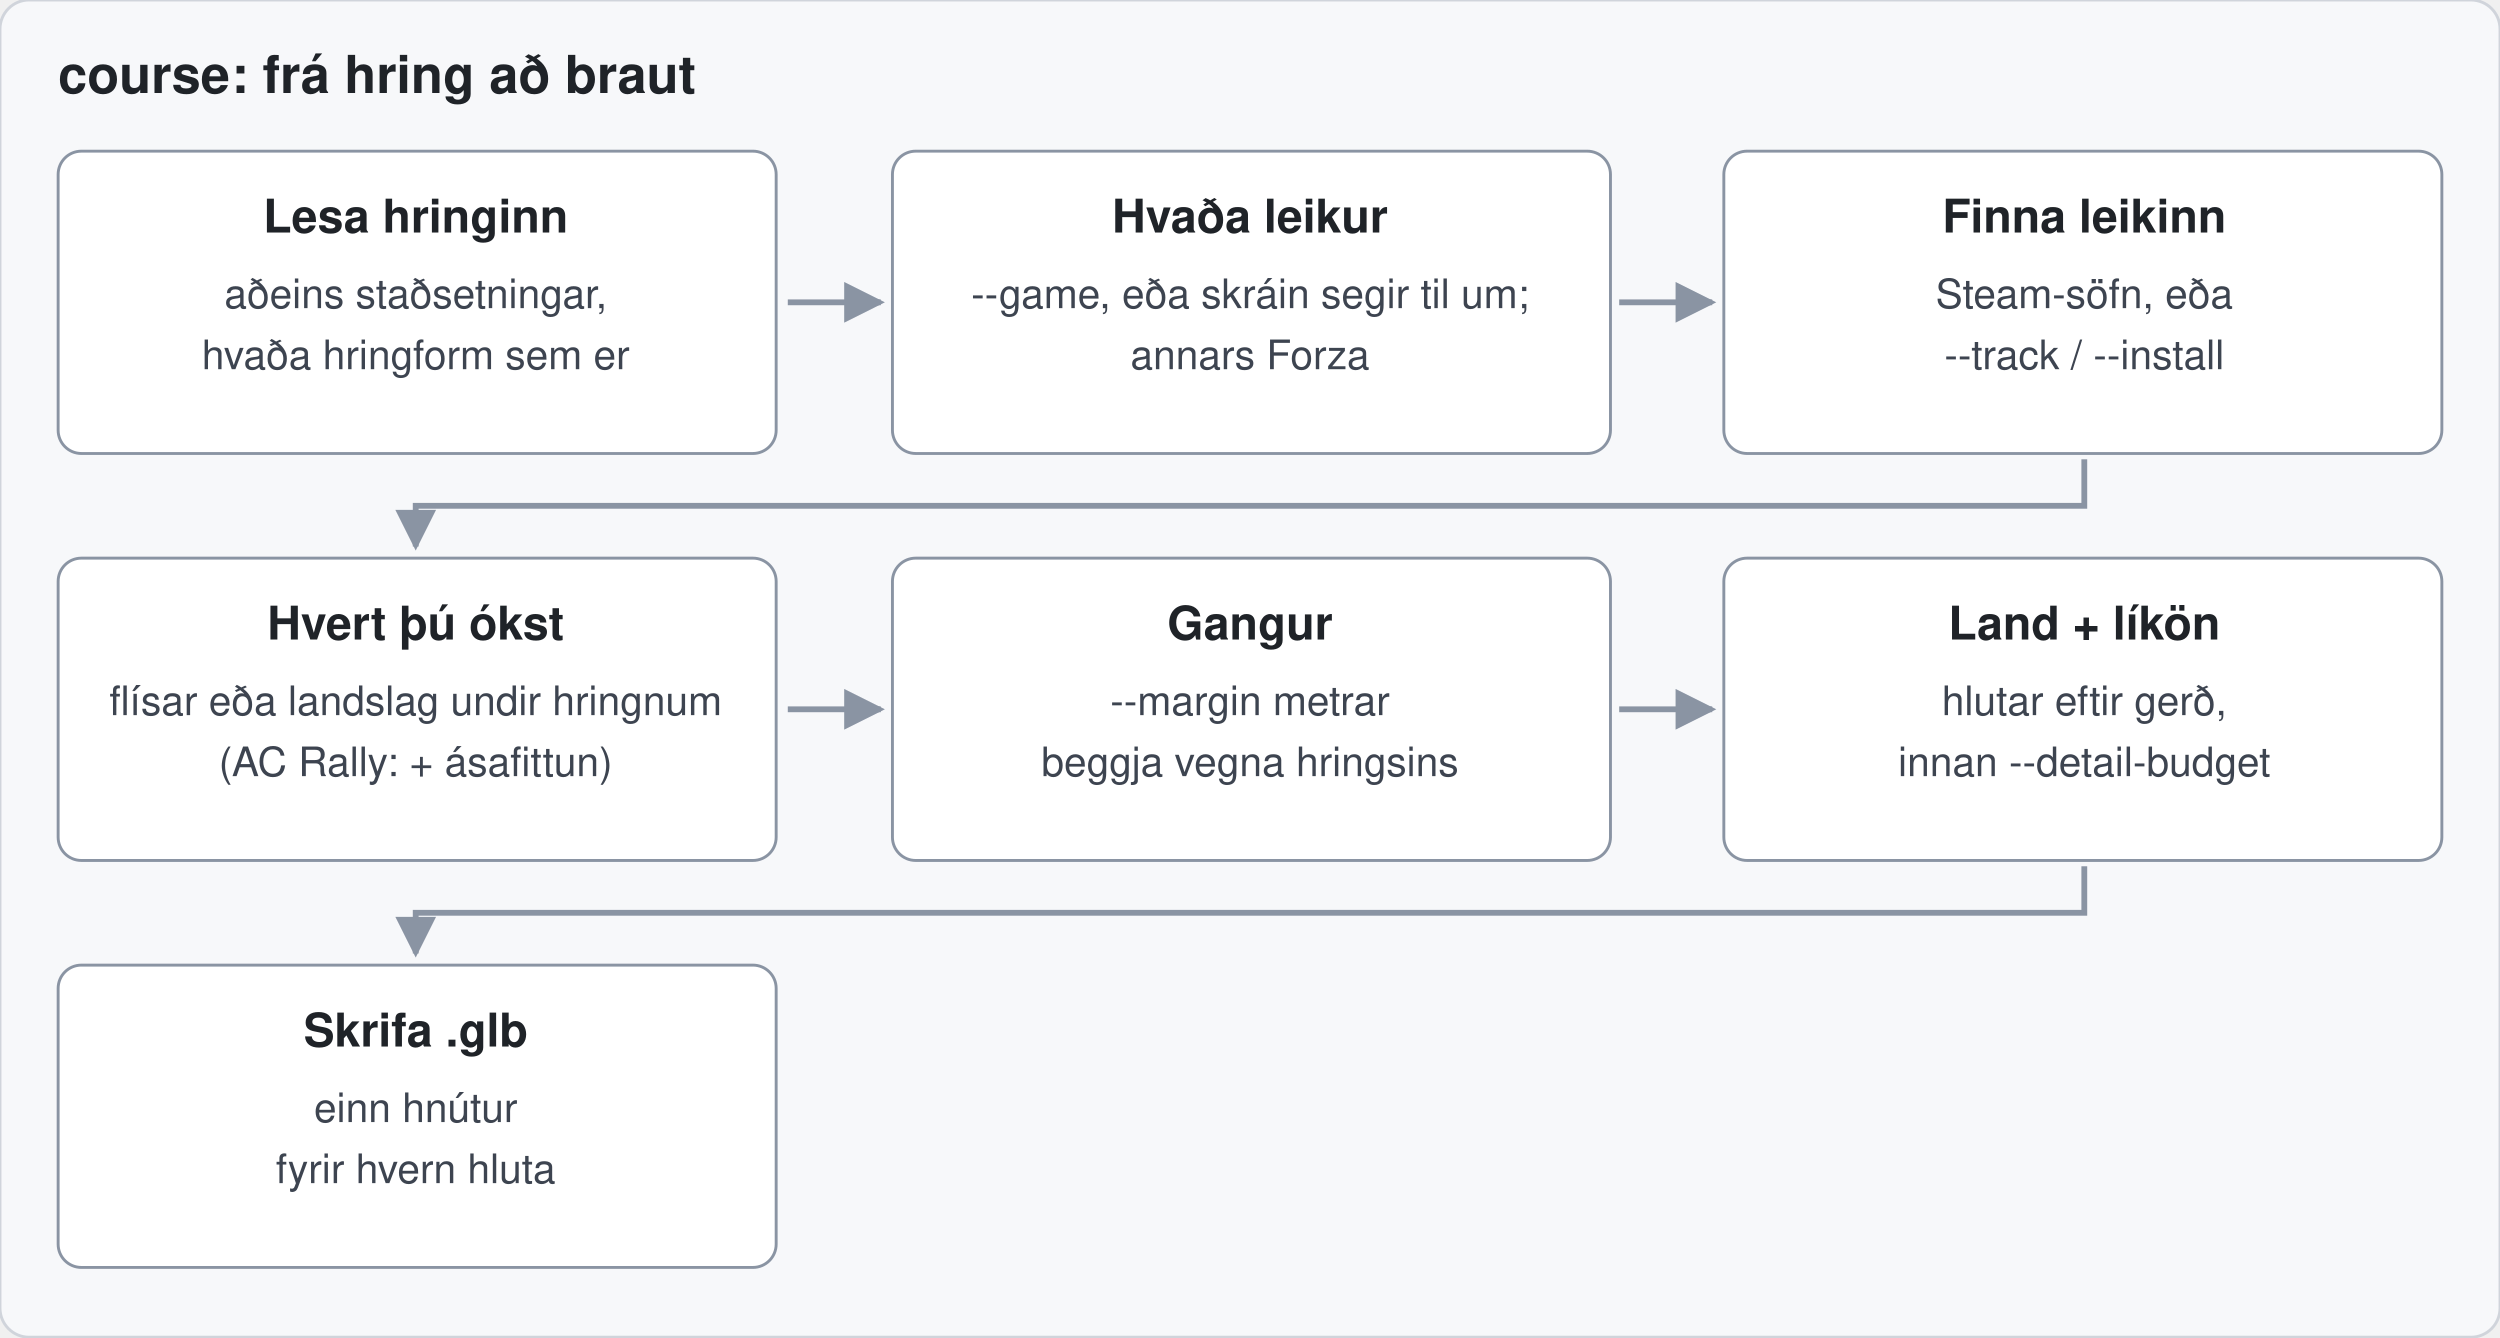
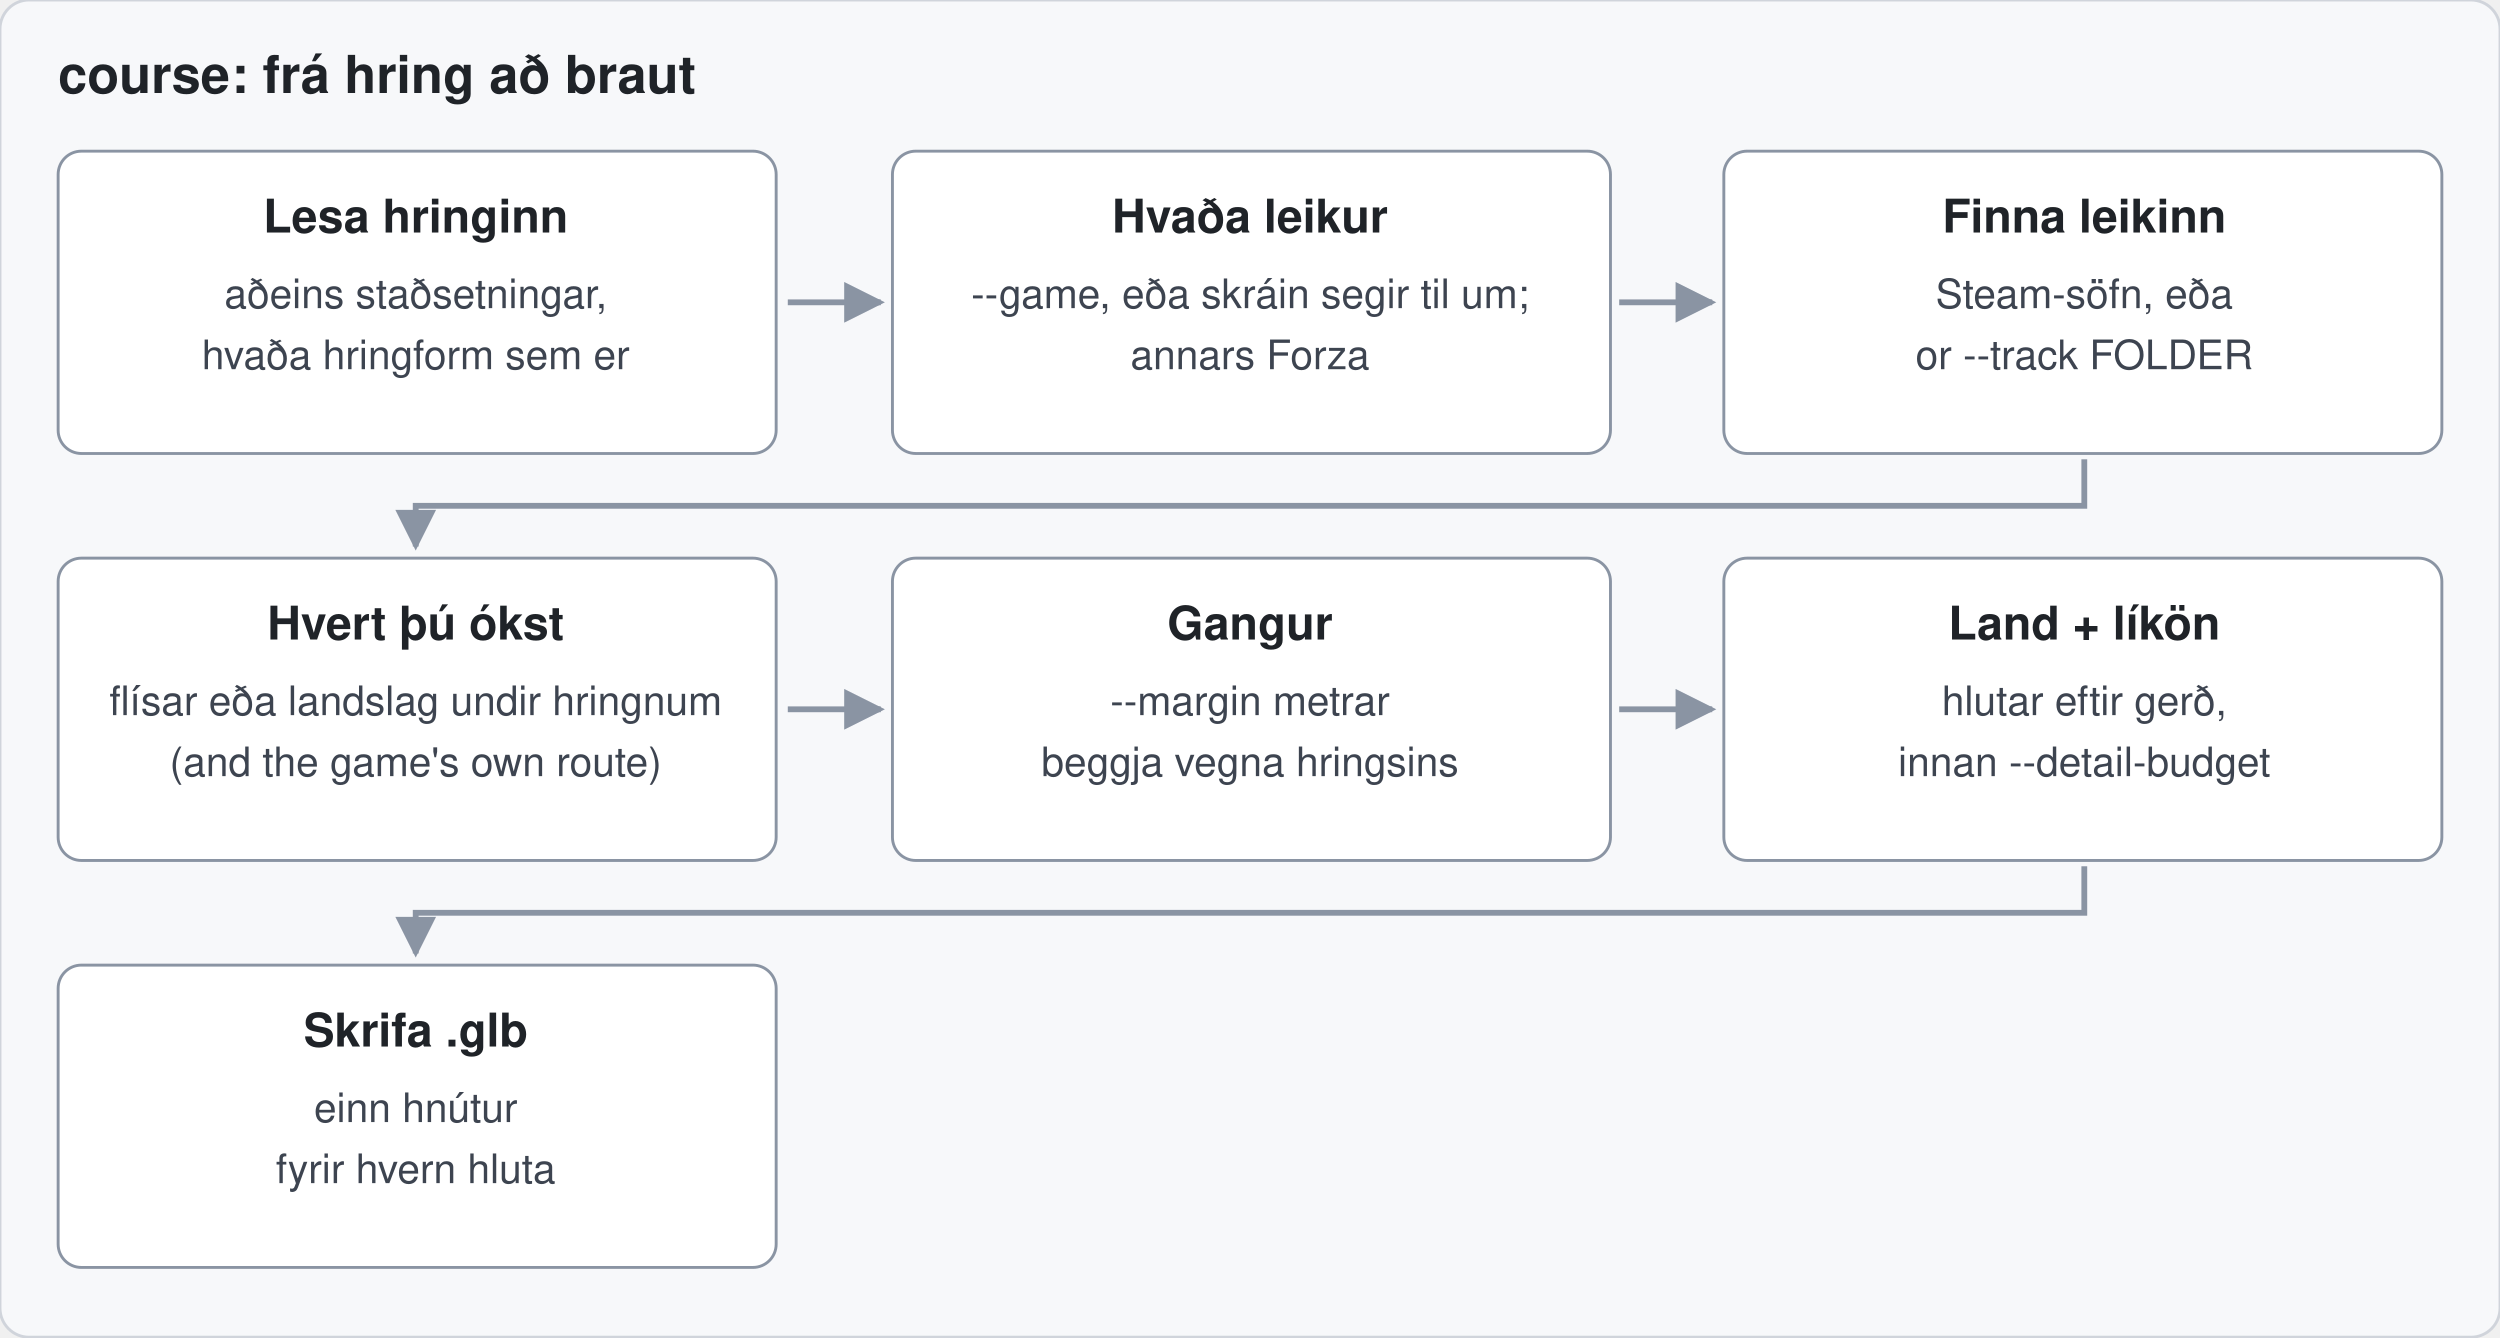
<svg xmlns="http://www.w3.org/2000/svg" width="860" height="460" viewBox="0 0 860 460" role="img" aria-label="course: from a lap to a course">
  <rect width="860" height="460" rx="10" fill="#f7f8fa" stroke="#d0d4db" />
  <defs>
    <marker id="a" viewBox="0 0 10 10" refX="9" refY="5" markerWidth="7" markerHeight="7" orient="auto-start-reverse">
      <path d="M0,0 L10,5 L0,10 z" fill="#8a94a3" />
    </marker>
  </defs>
  <text x="20" y="32" font-family="Segoe UI,Helvetica,Arial,sans-serif" font-size="18" font-weight="600" fill="#1f2328" text-anchor="start">course: frá hring að braut</text>
  <rect x="20" y="52" width="247" height="104" rx="8" fill="#ffffff" stroke="#8a94a3" />
  <text x="143" y="80" font-family="Segoe UI,Helvetica,Arial,sans-serif" font-size="16" font-weight="600" fill="#1f2328" text-anchor="middle">Lesa hringinn</text>
  <text x="143" y="106" font-family="Segoe UI,Helvetica,Arial,sans-serif" font-size="14" font-weight="400" fill="#3d4450" text-anchor="middle">aðeins staðsetningar,</text>
  <text x="143" y="127" font-family="Segoe UI,Helvetica,Arial,sans-serif" font-size="14" font-weight="400" fill="#3d4450" text-anchor="middle">hvaða hringform sem er</text>
  <rect x="307" y="52" width="247" height="104" rx="8" fill="#ffffff" stroke="#8a94a3" />
  <text x="430" y="80" font-family="Segoe UI,Helvetica,Arial,sans-serif" font-size="16" font-weight="600" fill="#1f2328" text-anchor="middle">Hvaða leikur</text>
  <text x="430" y="106" font-family="Segoe UI,Helvetica,Arial,sans-serif" font-size="14" font-weight="400" fill="#3d4450" text-anchor="middle">--game, eða skráin segir til um;</text>
  <text x="430" y="127" font-family="Segoe UI,Helvetica,Arial,sans-serif" font-size="14" font-weight="400" fill="#3d4450" text-anchor="middle">annars Forza</text>
  <rect x="593" y="52" width="247" height="104" rx="8" fill="#ffffff" stroke="#8a94a3" />
  <text x="717" y="80" font-family="Segoe UI,Helvetica,Arial,sans-serif" font-size="16" font-weight="600" fill="#1f2328" text-anchor="middle">Finna leikinn</text>
  <text x="717" y="106" font-family="Segoe UI,Helvetica,Arial,sans-serif" font-size="14" font-weight="400" fill="#3d4450" text-anchor="middle">Steam-söfn, eða</text>
-   <text x="717" y="127" font-family="Segoe UI,Helvetica,Arial,sans-serif" font-size="14" font-weight="400" fill="#3d4450" text-anchor="middle">--track / --install</text>
+   <text x="717" y="127" font-family="Segoe UI,Helvetica,Arial,sans-serif" font-size="14" font-weight="400" fill="#3d4450" text-anchor="middle">or --track FOLDER</text>
  <rect x="20" y="192" width="247" height="104" rx="8" fill="#ffffff" stroke="#8a94a3" />
  <text x="143" y="220" font-family="Segoe UI,Helvetica,Arial,sans-serif" font-size="16" font-weight="600" fill="#1f2328" text-anchor="middle">Hvert þú ókst</text>
  <text x="143" y="246" font-family="Segoe UI,Helvetica,Arial,sans-serif" font-size="14" font-weight="400" fill="#3d4450" text-anchor="middle">flísar eða landslag undir hringnum</text>
-   <text x="143" y="267" font-family="Segoe UI,Helvetica,Arial,sans-serif" font-size="14" font-weight="400" fill="#3d4450" text-anchor="middle">(AC Rally: + ásafittun)</text>
+   <text x="143" y="267" font-family="Segoe UI,Helvetica,Arial,sans-serif" font-size="14" font-weight="400" fill="#3d4450" text-anchor="middle">(and the game's own route)</text>
  <rect x="307" y="192" width="247" height="104" rx="8" fill="#ffffff" stroke="#8a94a3" />
  <text x="430" y="220" font-family="Segoe UI,Helvetica,Arial,sans-serif" font-size="16" font-weight="600" fill="#1f2328" text-anchor="middle">Gangur</text>
  <text x="430" y="246" font-family="Segoe UI,Helvetica,Arial,sans-serif" font-size="14" font-weight="400" fill="#3d4450" text-anchor="middle">--margin metrar</text>
  <text x="430" y="267" font-family="Segoe UI,Helvetica,Arial,sans-serif" font-size="14" font-weight="400" fill="#3d4450" text-anchor="middle">beggja vegna hringsins</text>
  <rect x="593" y="192" width="247" height="104" rx="8" fill="#ffffff" stroke="#8a94a3" />
  <text x="717" y="220" font-family="Segoe UI,Helvetica,Arial,sans-serif" font-size="16" font-weight="600" fill="#1f2328" text-anchor="middle">Land + líkön</text>
  <text x="717" y="246" font-family="Segoe UI,Helvetica,Arial,sans-serif" font-size="14" font-weight="400" fill="#3d4450" text-anchor="middle">hlutar eftir gerð,</text>
  <text x="717" y="267" font-family="Segoe UI,Helvetica,Arial,sans-serif" font-size="14" font-weight="400" fill="#3d4450" text-anchor="middle">innan --detail-budget</text>
  <rect x="20" y="332" width="247" height="104" rx="8" fill="#ffffff" stroke="#8a94a3" />
  <text x="143" y="360" font-family="Segoe UI,Helvetica,Arial,sans-serif" font-size="16" font-weight="600" fill="#1f2328" text-anchor="middle">Skrifa .glb</text>
  <text x="143" y="386" font-family="Segoe UI,Helvetica,Arial,sans-serif" font-size="14" font-weight="400" fill="#3d4450" text-anchor="middle">einn hnútur</text>
  <text x="143" y="407" font-family="Segoe UI,Helvetica,Arial,sans-serif" font-size="14" font-weight="400" fill="#3d4450" text-anchor="middle">fyrir hvern hluta</text>
  <line x1="271" y1="104.0" x2="303" y2="104.0" stroke="#8a94a3" stroke-width="2" marker-end="url(#a)" />
  <line x1="557" y1="104.0" x2="589" y2="104.0" stroke="#8a94a3" stroke-width="2" marker-end="url(#a)" />
  <path d="M717,158 V174 H143 V188" fill="none" stroke="#8a94a3" stroke-width="2" marker-end="url(#a)" />
  <line x1="271" y1="244.0" x2="303" y2="244.0" stroke="#8a94a3" stroke-width="2" marker-end="url(#a)" />
  <line x1="557" y1="244.0" x2="589" y2="244.0" stroke="#8a94a3" stroke-width="2" marker-end="url(#a)" />
  <path d="M717,298 V314 H143 V328" fill="none" stroke="#8a94a3" stroke-width="2" marker-end="url(#a)" />
</svg>
